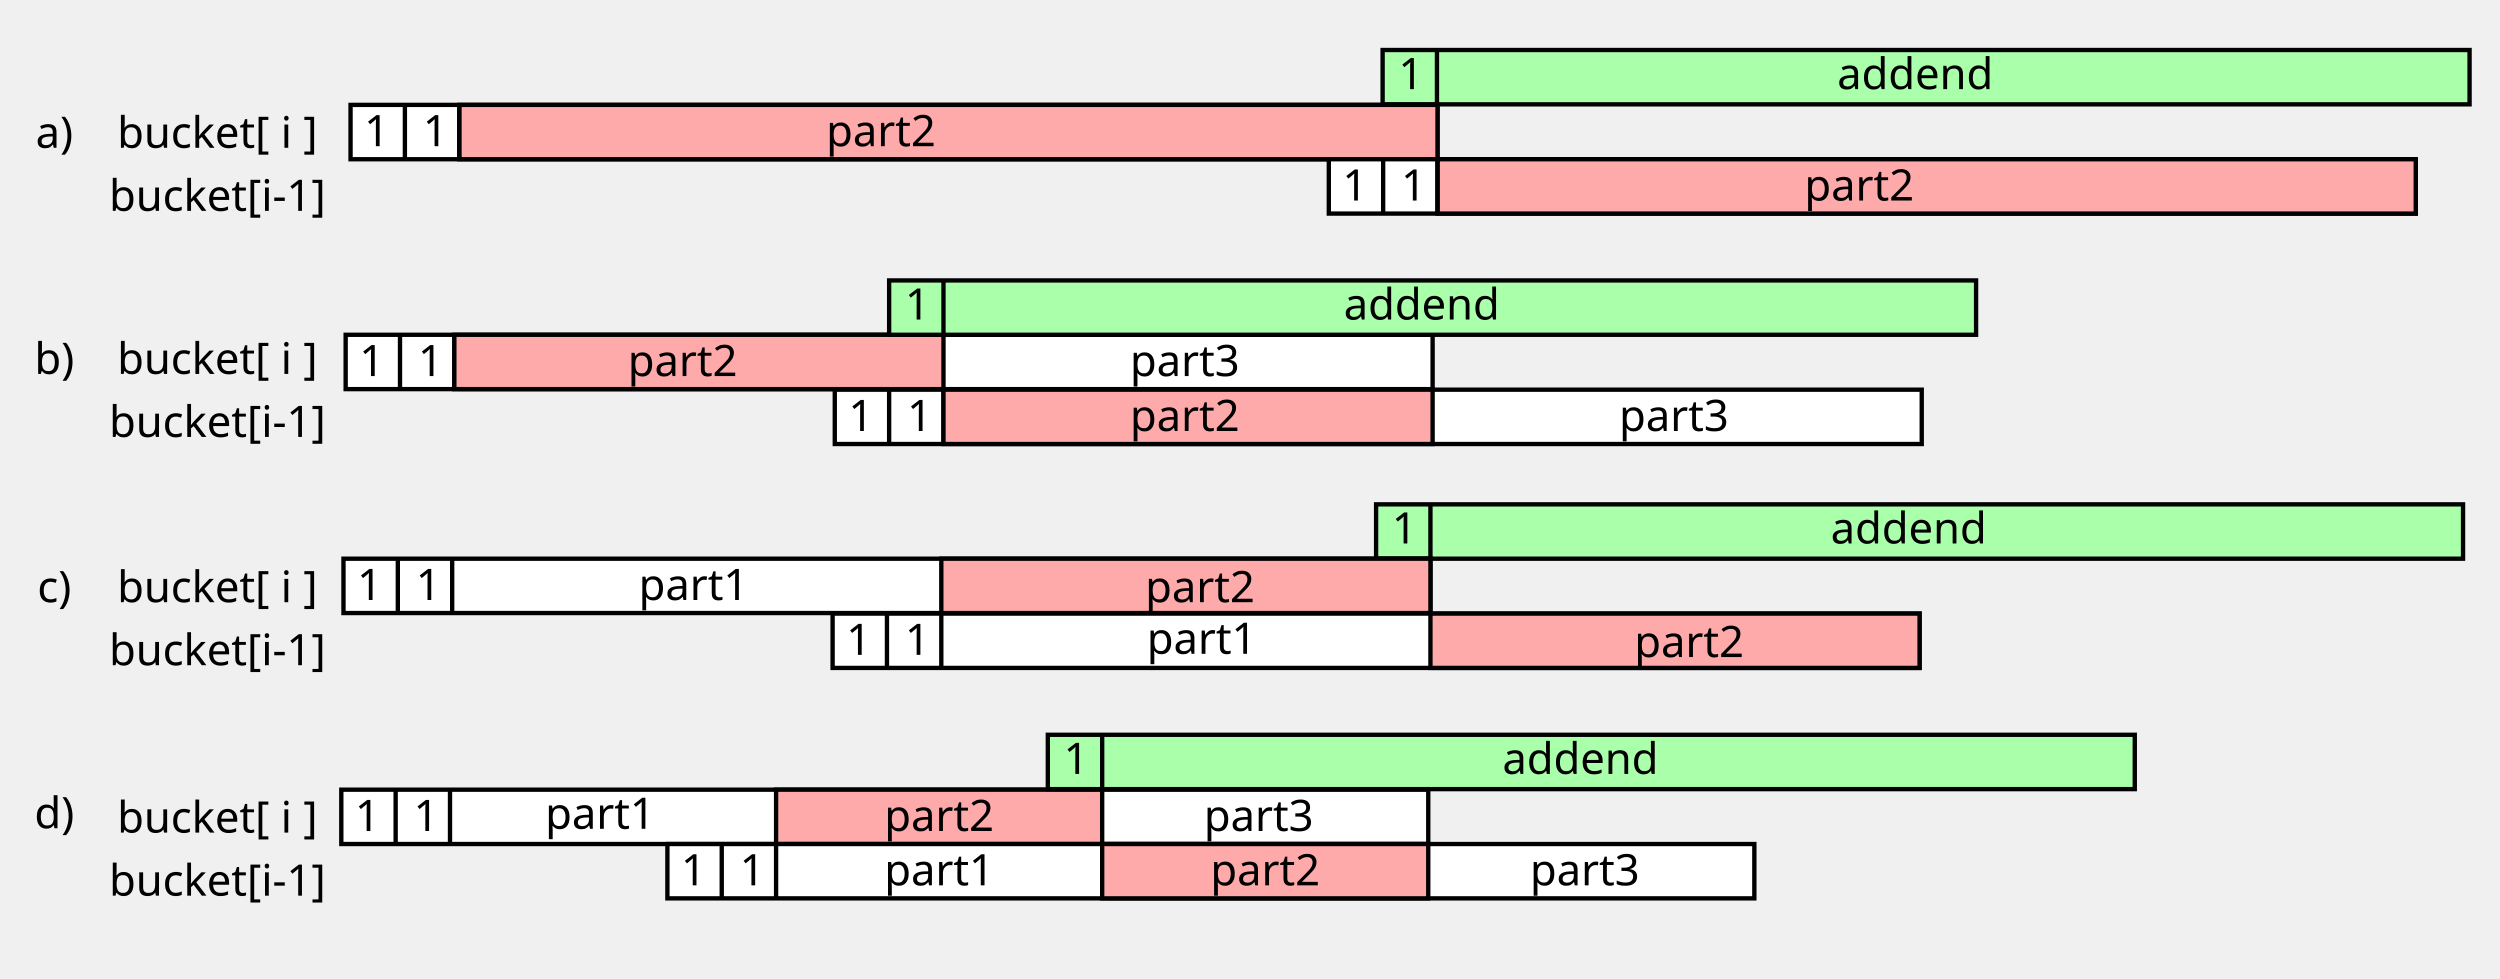
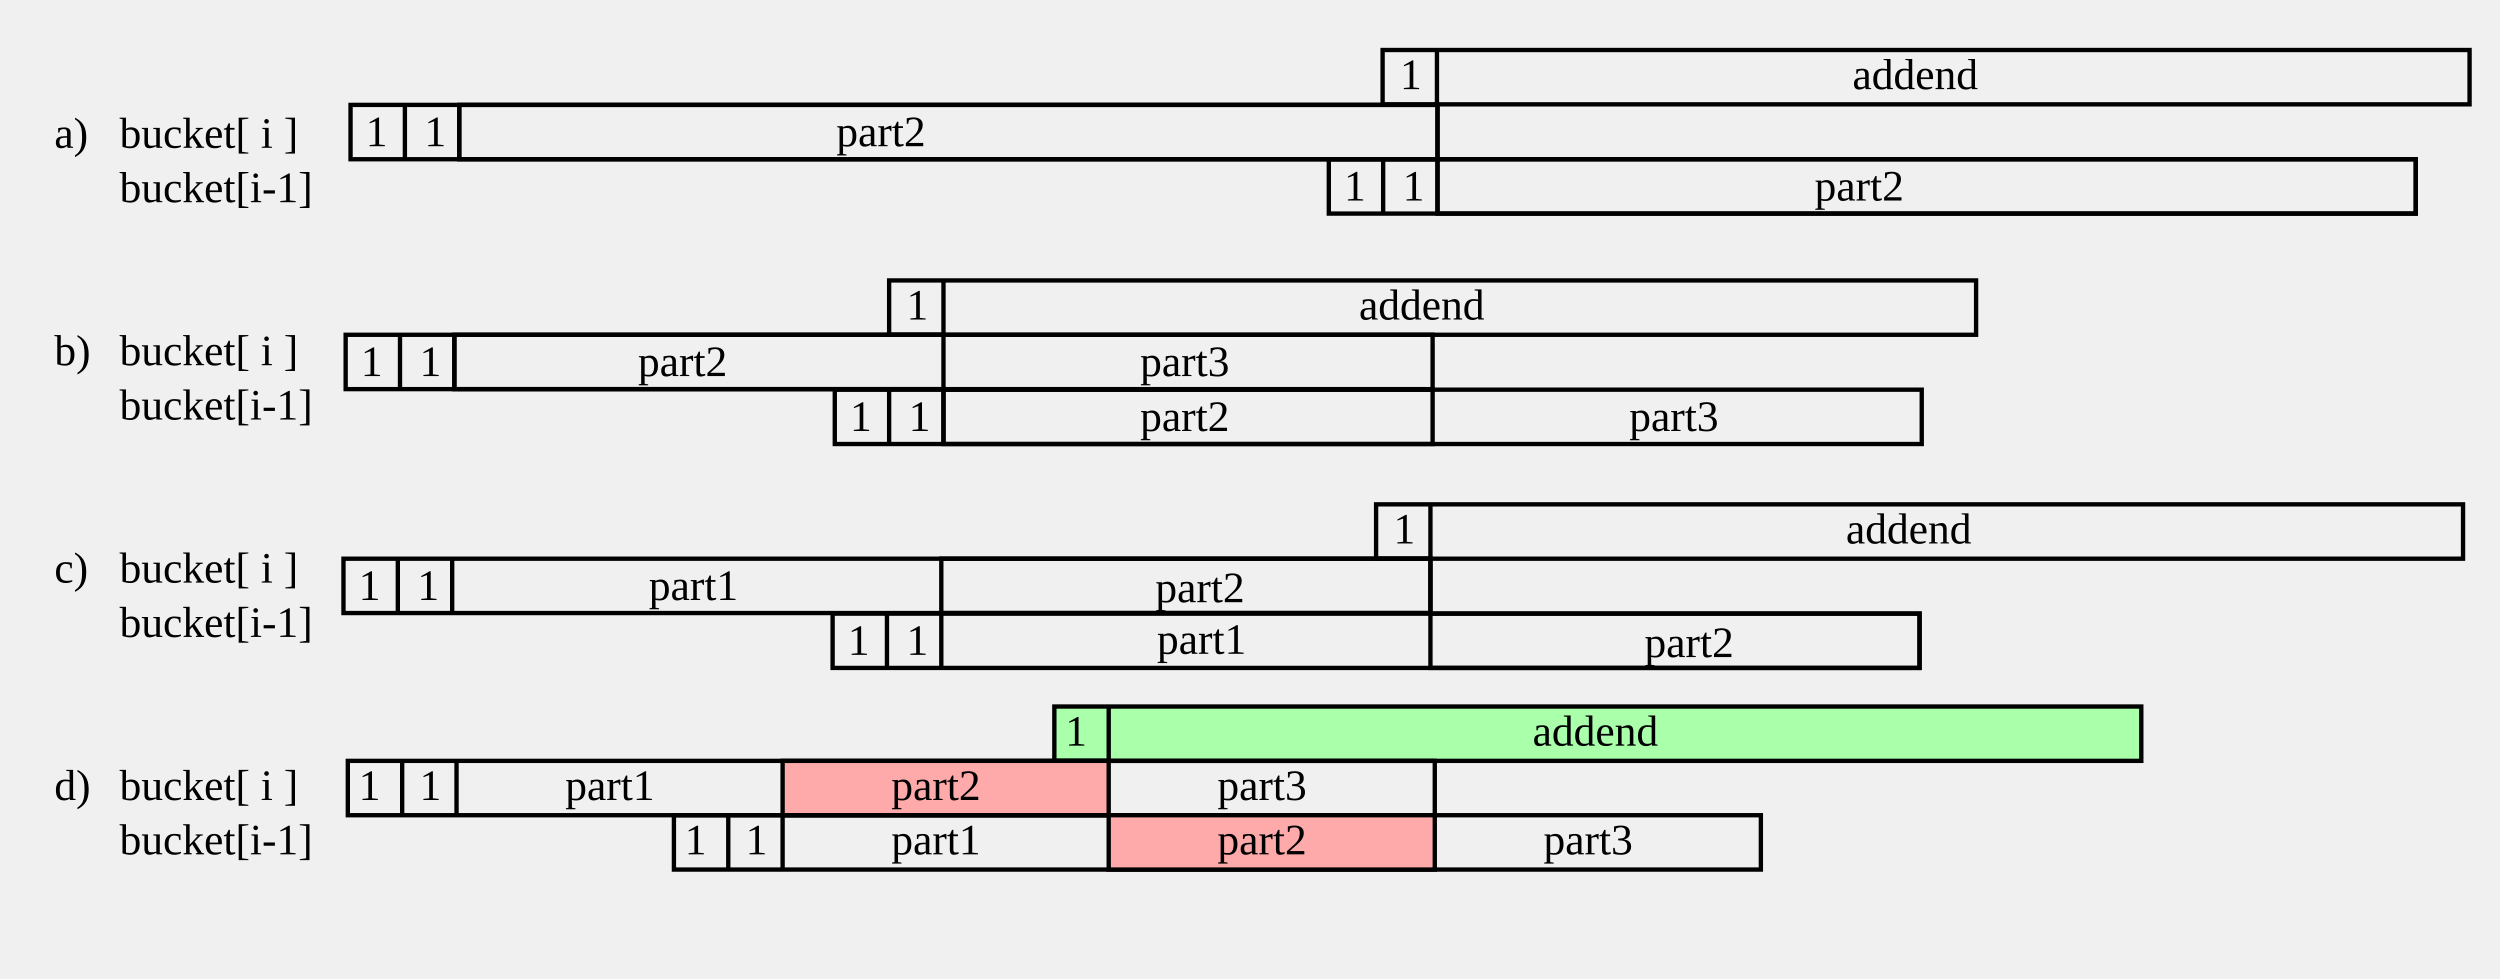
<svg xmlns="http://www.w3.org/2000/svg" width="1150" height="450">
+   <defs>
+     <style type="text/css">
+     
+     text {
+       fill: #000000;
+       stroke: #000000;
+       stroke-width: 0;
+       font-size: 20px;
+     }
+     text.blue {
+       fill: #0000ff;
+       stroke: #0000ff;
+     }
+     rect {
+       fill: #ffffff;
+       fill-opacity: 0;
+       stroke: #000000;
+       stroke-width: 2px;
+     }
+     rect.green {
+       fill: #aaffaa;
+       fill-opacity: 1.0;
+     }
+     rect.orange {
+       fill: #ffd4aa;
+       fill-opacity: 1.0;
+     }
+     rect.red {
+       fill: #ffaaaa;
+       fill-opacity: 1.0;
+     }
+     line {
+       stroke: #000000;
+       stroke-width: 2px;
+     }
+     line.blue {
+       stroke: #0000ff;
+     }
+     
+     </style>
+   </defs>
+   <g transform="translate(0,325)">
+     <g transform="translate(485,0)">
+       <rect height="25" width="500" x="0" class="green" />
+       <line x1="25" y1="0" x2="25" y2="25" />
+       <text x="5" y="18">1</text>
+       <text x="220" y="18">addend</text>
+     </g>
+     <g transform="translate(160,25)">
+       <rect height="25" width="500" />
+       <rect height="25" width="150" x="200" class="red" />
+       <line x1="25" y1="0" x2="25" y2="25" />
+       <line x1="50" y1="0" x2="50" y2="25" />
+       <text x="5" y="18">1</text>
+       <text x="33" y="18">1</text>
+       <text x="100" y="18">part1</text>
+       <text x="250" y="18">part2</text>
+       <text x="400" y="18">part3</text>
+     </g>
+     <g transform="translate(310,50)">
+       <rect height="25" width="500" />
+       <rect height="25" width="150" x="200" class="red" />
+       <line x1="25" y1="0" x2="25" y2="25" />
+       <line x1="50" y1="0" x2="50" y2="25" />
+       <text x="5" y="18">1</text>
+       <text x="33" y="18">1</text>
+       <text x="100" y="18">part1</text>
+       <text x="250" y="18">part2</text>
+       <text x="400" y="18">part3</text>
+     </g>
+   </g>
  <g>
-     <g id="svg_94">
-       <g id="svg_13">
-         <rect id="svg_29" height="25" width="500" y="363.25" x="157" stroke-linecap="null" stroke-linejoin="null" stroke-dasharray="null" stroke-width="2" stroke="#000000" fill="#ffffff" />
-         <rect id="svg_34" stroke="#000000" height="25" width="150" y="363.25" x="357" stroke-linecap="null" stroke-linejoin="null" stroke-dasharray="null" stroke-width="2" fill="#ffaaaa" />
-         <line id="svg_30" fill="none" stroke="#000000" stroke-width="2" stroke-dasharray="null" stroke-linejoin="null" stroke-linecap="null" x1="182" y1="388.25" x2="182" y2="363.25" />
-         <line id="svg_31" fill="none" stroke="#000000" stroke-width="2" stroke-dasharray="null" stroke-linejoin="null" stroke-linecap="null" x1="207" y1="388.25" x2="207" y2="363.25" />
-         <text id="svg_32" xml:space="preserve" text-anchor="middle" font-family="null" font-size="20" y="382.25" x="169" stroke-linecap="null" stroke-linejoin="null" stroke-dasharray="null" stroke-width="0" stroke="#000000" fill="#000000">1</text>
-         <text id="svg_33" xml:space="preserve" text-anchor="middle" font-family="null" font-size="20" y="382.25" x="196" stroke-linecap="null" stroke-linejoin="null" stroke-dasharray="null" stroke-width="0" stroke="#000000" fill="#000000">1</text>
-         <text id="svg_35" xml:space="preserve" text-anchor="middle" font-family="null" font-size="20" y="382.25" x="432" stroke-linecap="null" stroke-linejoin="null" stroke-dasharray="null" stroke-width="0" stroke="#000000" fill="#000000">part2</text>
-         <text id="svg_36" xml:space="preserve" text-anchor="middle" font-family="null" font-size="20" y="382.25" x="579" stroke-linecap="null" stroke-linejoin="null" stroke-dasharray="null" stroke-width="0" stroke="#000000" fill="#000000">part3</text>
-         <text xml:space="preserve" text-anchor="middle" font-family="null" font-size="20" y="381.25" x="276" stroke-linecap="null" stroke-linejoin="null" stroke-dasharray="null" stroke-width="0" stroke="#000000" fill="#000000" id="svg_12">part1</text>
-       </g>
-       <g id="svg_60">
-         <rect id="svg_61" height="25" width="500" y="338" x="482" stroke-linecap="null" stroke-linejoin="null" stroke-dasharray="null" stroke-width="2" stroke="#000000" fill="#aaffaa" />
-         <line id="svg_62" y2="363" x2="507" y1="338" x1="507" stroke-linecap="null" stroke-linejoin="null" stroke-dasharray="null" stroke-width="2" stroke="#000000" fill="none" />
-         <text id="svg_63" xml:space="preserve" text-anchor="middle" font-family="null" font-size="20" y="356" x="495" stroke-linecap="null" stroke-linejoin="null" stroke-dasharray="null" stroke-width="0" stroke="#000000" fill="#000000">1</text>
-         <text id="svg_64" xml:space="preserve" text-anchor="middle" font-family="null" font-size="20" y="356" x="727" stroke-linecap="null" stroke-linejoin="null" stroke-dasharray="null" stroke-width="0" stroke="#000000" fill="#000000">addend</text>
-       </g>
-       <g id="svg_75">
-         <rect id="svg_66" height="25" width="500" y="388.25" x="307" stroke-linecap="null" stroke-linejoin="null" stroke-dasharray="null" stroke-width="2" stroke="#000000" fill="#ffffff" />
-         <rect id="svg_67" stroke="#000000" height="25" width="150" y="388.25" x="507" stroke-linecap="null" stroke-linejoin="null" stroke-dasharray="null" stroke-width="2" fill="#ffaaaa" />
-         <line id="svg_68" fill="none" stroke="#000000" stroke-width="2" stroke-dasharray="null" stroke-linejoin="null" stroke-linecap="null" x1="332" y1="413.25" x2="332" y2="388.25" />
-         <line id="svg_69" fill="none" stroke="#000000" stroke-width="2" stroke-dasharray="null" stroke-linejoin="null" stroke-linecap="null" x1="357" y1="413.25" x2="357" y2="388.25" />
-         <text id="svg_70" xml:space="preserve" text-anchor="middle" font-family="null" font-size="20" y="407.25" x="319" stroke-linecap="null" stroke-linejoin="null" stroke-dasharray="null" stroke-width="0" stroke="#000000" fill="#000000">1</text>
-         <text id="svg_71" xml:space="preserve" text-anchor="middle" font-family="null" font-size="20" y="407.25" x="346" stroke-linecap="null" stroke-linejoin="null" stroke-dasharray="null" stroke-width="0" stroke="#000000" fill="#000000">1</text>
-         <text id="svg_72" xml:space="preserve" text-anchor="middle" font-family="null" font-size="20" y="407.25" x="582" stroke-linecap="null" stroke-linejoin="null" stroke-dasharray="null" stroke-width="0" stroke="#000000" fill="#000000">part2</text>
-         <text id="svg_73" xml:space="preserve" text-anchor="middle" font-family="null" font-size="20" y="407.25" x="729" stroke-linecap="null" stroke-linejoin="null" stroke-dasharray="null" stroke-width="0" stroke="#000000" fill="#000000">part3</text>
-         <text id="svg_74" xml:space="preserve" text-anchor="middle" font-family="null" font-size="20" y="407.25" x="432" stroke-linecap="null" stroke-linejoin="null" stroke-dasharray="null" stroke-width="0" stroke="#000000" fill="#000000">part1</text>
-       </g>
+     <g>
+       <rect height="25" width="500" y="232" x="633" stroke-width="2" fill="#aaffaa" />
+       <line y2="257" x2="658" y1="232" x1="658" stroke-width="2" fill="none" />
+       <text text-anchor="middle" y="250" x="646">1</text>
+       <text text-anchor="middle" y="250" x="878">addend</text>
    </g>
-     <g id="svg_95">
-       <g id="svg_55">
-         <rect id="svg_56" height="25" width="500" y="232" x="633" stroke-linecap="null" stroke-linejoin="null" stroke-dasharray="null" stroke-width="2" stroke="#000000" fill="#aaffaa" />
-         <line id="svg_57" y2="257" x2="658" y1="232" x1="658" stroke-linecap="null" stroke-linejoin="null" stroke-dasharray="null" stroke-width="2" stroke="#000000" fill="none" />
-         <text id="svg_58" xml:space="preserve" text-anchor="middle" font-family="null" font-size="20" y="250" x="646" stroke-linecap="null" stroke-linejoin="null" stroke-dasharray="null" stroke-width="0" stroke="#000000" fill="#000000">1</text>
-         <text id="svg_59" xml:space="preserve" text-anchor="middle" font-family="null" font-size="20" y="250" x="878" stroke-linecap="null" stroke-linejoin="null" stroke-dasharray="null" stroke-width="0" stroke="#000000" fill="#000000">addend</text>
-       </g>
-       <g id="svg_46">
-         <rect id="svg_78" height="25" width="500" y="257" x="158" stroke-linecap="null" stroke-linejoin="null" stroke-dasharray="null" stroke-width="2" fill="#ffffff" stroke="#000000" />
-         <text id="svg_79" xml:space="preserve" text-anchor="middle" font-family="null" font-size="20" y="276" x="197" stroke-linecap="null" stroke-linejoin="null" stroke-dasharray="null" stroke-width="0" fill="#000000" stroke="#000000">1</text>
-         <line id="svg_80" fill="none" stroke-width="2" stroke-dasharray="null" stroke-linejoin="null" stroke-linecap="null" x1="183" y1="282" x2="183" y2="257" stroke="#000000" />
-         <line id="svg_81" fill="none" stroke-width="2" stroke-dasharray="null" stroke-linejoin="null" stroke-linecap="null" x1="208" y1="282" x2="208" y2="257" stroke="#000000" />
-         <text id="svg_82" xml:space="preserve" text-anchor="middle" font-family="null" font-size="20" y="276" x="170" stroke-linecap="null" stroke-linejoin="null" stroke-dasharray="null" stroke-width="0" fill="#000000" stroke="#000000">1</text>
-         <rect id="svg_84" height="25" width="225" y="257" x="433" stroke-linecap="null" stroke-linejoin="null" stroke-dasharray="null" stroke-width="2" fill="#ffaaaa" stroke="#000000" />
-         <text id="svg_85" xml:space="preserve" text-anchor="middle" font-family="null" font-size="20" y="276" x="319" stroke-linecap="null" stroke-linejoin="null" stroke-dasharray="null" stroke-width="0" fill="#000000" stroke="#000000">part1</text>
-         <text id="svg_83" xml:space="preserve" text-anchor="middle" font-family="null" font-size="20" y="277" x="552" stroke-linecap="null" stroke-linejoin="null" stroke-dasharray="null" stroke-width="0" fill="#000000" stroke="#000000">part2</text>
-       </g>
-       <g id="svg_93">
-         <rect id="svg_77" height="25" width="500" y="282.25" x="383" stroke-linecap="null" stroke-linejoin="null" stroke-dasharray="null" stroke-width="2" fill="#ffffff" stroke="#000000" />
-         <text id="svg_86" xml:space="preserve" text-anchor="middle" font-family="null" font-size="20" y="301.25" x="422" stroke-linecap="null" stroke-linejoin="null" stroke-dasharray="null" stroke-width="0" fill="#000000" stroke="#000000">1</text>
-         <line id="svg_87" fill="none" stroke-width="2" stroke-dasharray="null" stroke-linejoin="null" stroke-linecap="null" x1="408" y1="307.25" x2="408" y2="282.25" stroke="#000000" />
-         <line id="svg_88" fill="none" stroke-width="2" stroke-dasharray="null" stroke-linejoin="null" stroke-linecap="null" x1="433" y1="307.25" x2="433" y2="282.25" stroke="#000000" />
-         <text id="svg_89" xml:space="preserve" text-anchor="middle" font-family="null" font-size="20" y="301.25" x="395" stroke-linecap="null" stroke-linejoin="null" stroke-dasharray="null" stroke-width="0" fill="#000000" stroke="#000000">1</text>
-         <rect id="svg_90" height="25" width="225" y="282.25" x="658" stroke-linecap="null" stroke-linejoin="null" stroke-dasharray="null" stroke-width="2" fill="#ffaaaa" stroke="#000000" />
-         <text id="svg_91" xml:space="preserve" text-anchor="middle" font-family="null" font-size="20" y="300.75" x="552.75" stroke-linecap="null" stroke-linejoin="null" stroke-dasharray="null" stroke-width="0" fill="#000000" stroke="#000000">part1</text>
-         <text id="svg_92" xml:space="preserve" text-anchor="middle" font-family="null" font-size="20" y="302.25" x="777" stroke-linecap="null" stroke-linejoin="null" stroke-dasharray="null" stroke-width="0" fill="#000000" stroke="#000000">part2</text>
-       </g>
+     <g>
+       <rect height="25" width="500" y="257" x="158" stroke-width="2" fill="#ffffff" stroke="#000000" />
+       <text text-anchor="middle" y="276" x="197" stroke="#000000">1</text>
+       <line fill="none" stroke-width="2" x1="183" y1="282" x2="183" y2="257" stroke="#000000" />
+       <line fill="none" stroke-width="2" x1="208" y1="282" x2="208" y2="257" stroke="#000000" />
+       <text text-anchor="middle" y="276" x="170" stroke="#000000">1</text>
+       <rect height="25" width="225" y="257" x="433" stroke-width="2" fill="#ffaaaa" stroke="#000000" />
+       <text text-anchor="middle" y="276" x="319" stroke="#000000">part1</text>
+       <text text-anchor="middle" y="277" x="552" stroke="#000000">part2</text>
    </g>
-     <g id="svg_96">
-       <g id="svg_15">
-         <rect id="svg_19" height="25" width="500" y="154" x="159" stroke-linecap="null" stroke-linejoin="null" stroke-dasharray="null" stroke-width="2" fill="#ffffff" stroke="#000000" />
-         <text id="svg_23" xml:space="preserve" text-anchor="middle" font-family="null" font-size="20" y="173" x="198" stroke-linecap="null" stroke-linejoin="null" stroke-dasharray="null" stroke-width="0" fill="#000000" stroke="#000000">1</text>
-         <line id="svg_20" fill="none" stroke-width="2" stroke-dasharray="null" stroke-linejoin="null" stroke-linecap="null" x1="184" y1="179" x2="184" y2="154" stroke="#000000" />
-         <line id="svg_21" fill="none" stroke-width="2" stroke-dasharray="null" stroke-linejoin="null" stroke-linecap="null" x1="209" y1="179" x2="209" y2="154" stroke="#000000" />
-         <text id="svg_22" xml:space="preserve" text-anchor="middle" font-family="null" font-size="20" y="173" x="171" stroke-linecap="null" stroke-linejoin="null" stroke-dasharray="null" stroke-width="0" fill="#000000" stroke="#000000">1</text>
-         <text id="svg_28" xml:space="preserve" text-anchor="middle" font-family="null" font-size="20" y="173" x="545" stroke-linecap="null" stroke-linejoin="null" stroke-dasharray="null" stroke-width="0" fill="#000000" stroke="#000000">part3</text>
-         <rect id="svg_25" height="25" width="225" y="154" x="209" stroke-linecap="null" stroke-linejoin="null" stroke-dasharray="null" stroke-width="2" fill="#ffaaaa" stroke="#000000" />
-         <text id="svg_26" xml:space="preserve" text-anchor="middle" font-family="null" font-size="20" y="173" x="314" stroke-linecap="null" stroke-linejoin="null" stroke-dasharray="null" stroke-width="0" fill="#000000" stroke="#000000">part2</text>
-       </g>
-       <g id="svg_41">
-         <rect id="svg_42" height="25" width="500" y="129" x="409" stroke-linecap="null" stroke-linejoin="null" stroke-dasharray="null" stroke-width="2" stroke="#000000" fill="#aaffaa" />
-         <line id="svg_43" y2="154" x2="434" y1="129" x1="434" stroke-linecap="null" stroke-linejoin="null" stroke-dasharray="null" stroke-width="2" stroke="#000000" fill="none" />
-         <text id="svg_44" xml:space="preserve" text-anchor="middle" font-family="null" font-size="20" y="147" x="422" stroke-linecap="null" stroke-linejoin="null" stroke-dasharray="null" stroke-width="0" stroke="#000000" fill="#000000">1</text>
-         <text id="svg_45" xml:space="preserve" text-anchor="middle" font-family="null" font-size="20" y="147" x="654" stroke-linecap="null" stroke-linejoin="null" stroke-dasharray="null" stroke-width="0" stroke="#000000" fill="#000000">addend</text>
-       </g>
-       <g id="svg_76">
-         <rect id="svg_47" height="25" width="500" y="179.25" x="384" stroke-linecap="null" stroke-linejoin="null" stroke-dasharray="null" stroke-width="2" fill="#ffffff" stroke="#000000" />
-         <text id="svg_48" xml:space="preserve" text-anchor="middle" font-family="null" font-size="20" y="198.25" x="423" stroke-linecap="null" stroke-linejoin="null" stroke-dasharray="null" stroke-width="0" fill="#000000" stroke="#000000">1</text>
-         <line id="svg_49" fill="none" stroke-width="2" stroke-dasharray="null" stroke-linejoin="null" stroke-linecap="null" x1="409" y1="204.25" x2="409" y2="179.25" stroke="#000000" />
-         <line id="svg_50" fill="none" stroke-width="2" stroke-dasharray="null" stroke-linejoin="null" stroke-linecap="null" x1="434" y1="204.25" x2="434" y2="179.25" stroke="#000000" />
-         <text id="svg_51" xml:space="preserve" text-anchor="middle" font-family="null" font-size="20" y="198.25" x="396" stroke-linecap="null" stroke-linejoin="null" stroke-dasharray="null" stroke-width="0" fill="#000000" stroke="#000000">1</text>
-         <text id="svg_52" xml:space="preserve" text-anchor="middle" font-family="null" font-size="20" y="198.25" x="770" stroke-linecap="null" stroke-linejoin="null" stroke-dasharray="null" stroke-width="0" fill="#000000" stroke="#000000">part3</text>
-         <rect id="svg_53" height="25" width="225" y="179.25" x="434" stroke-linecap="null" stroke-linejoin="null" stroke-dasharray="null" stroke-width="2" fill="#ffaaaa" stroke="#000000" />
-         <text id="svg_54" xml:space="preserve" text-anchor="middle" font-family="null" font-size="20" y="198.25" x="545" stroke-linecap="null" stroke-linejoin="null" stroke-dasharray="null" stroke-width="0" fill="#000000" stroke="#000000">part2</text>
-       </g>
+     <g>
+       <rect height="25" width="500" y="282.25" x="383" stroke-width="2" fill="#ffffff" stroke="#000000" />
+       <text text-anchor="middle" y="301.25" x="422" stroke="#000000">1</text>
+       <line fill="none" stroke-width="2" x1="408" y1="307.25" x2="408" y2="282.25" stroke="#000000" />
+       <line fill="none" stroke-width="2" x1="433" y1="307.25" x2="433" y2="282.25" stroke="#000000" />
+       <text text-anchor="middle" y="301.25" x="395" stroke="#000000">1</text>
+       <rect height="25" width="225" y="282.25" x="658" stroke-width="2" fill="#ffaaaa" stroke="#000000" />
+       <text text-anchor="middle" y="300.75" x="552.75" stroke="#000000">part1</text>
+       <text text-anchor="middle" y="302.25" x="777" stroke="#000000">part2</text>
    </g>
-     <g id="svg_97">
-       <g id="svg_11">
-         <rect id="svg_1" height="25" width="500" y="23" x="636" stroke-linecap="null" stroke-linejoin="null" stroke-dasharray="null" stroke-width="2" stroke="#000000" fill="#aaffaa" />
-         <line id="svg_3" y2="48" x2="661" y1="23" x1="661" stroke-linecap="null" stroke-linejoin="null" stroke-dasharray="null" stroke-width="2" stroke="#000000" fill="none" />
-         <text xml:space="preserve" text-anchor="middle" font-family="null" font-size="20" id="svg_4" y="41" x="649" stroke-linecap="null" stroke-linejoin="null" stroke-dasharray="null" stroke-width="0" stroke="#000000" fill="#000000">1</text>
-         <text xml:space="preserve" text-anchor="middle" font-family="null" font-size="20" y="41" x="881" stroke-linecap="null" stroke-linejoin="null" stroke-dasharray="null" stroke-width="0" stroke="#000000" fill="#000000" id="svg_5">addend</text>
-       </g>
-       <g id="svg_27">
-         <rect id="svg_2" height="25" width="500" y="48.25" x="161.25" stroke-linecap="null" stroke-linejoin="null" stroke-dasharray="null" stroke-width="2" stroke="#000000" fill="#ffffff" />
-         <rect id="svg_24" height="25" width="450" y="48.25" x="211.25" stroke-linecap="null" stroke-linejoin="null" stroke-dasharray="null" stroke-width="2" stroke="#000000" fill="#ffaaaa" />
-         <line fill="none" stroke="#000000" stroke-width="2" stroke-dasharray="null" stroke-linejoin="null" stroke-linecap="null" x1="186.25" y1="73.25" x2="186.25" y2="48.25" id="svg_7" />
-         <line id="svg_8" fill="none" stroke="#000000" stroke-width="2" stroke-dasharray="null" stroke-linejoin="null" stroke-linecap="null" x1="211.25" y1="73.25" x2="211.25" y2="48.25" />
-         <text xml:space="preserve" text-anchor="middle" font-family="null" font-size="20" y="67.25" x="173.25" stroke-linecap="null" stroke-linejoin="null" stroke-dasharray="null" stroke-width="0" stroke="#000000" fill="#000000" id="svg_6">1</text>
-         <text xml:space="preserve" text-anchor="middle" font-family="null" font-size="20" y="67.25" x="200.25" stroke-linecap="null" stroke-linejoin="null" stroke-dasharray="null" stroke-width="0" stroke="#000000" fill="#000000" id="svg_9">1</text>
-         <text xml:space="preserve" text-anchor="middle" font-family="null" font-size="20" y="67.25" x="405.25" stroke-linecap="null" stroke-linejoin="null" stroke-dasharray="null" stroke-width="0" stroke="#000000" fill="#000000" id="svg_10">part2</text>
-       </g>
-       <g id="svg_14">
-         <rect id="svg_16" height="25" width="500" y="73.25" x="611.25" stroke-linecap="null" stroke-linejoin="null" stroke-dasharray="null" stroke-width="2" stroke="#000000" fill="#ffffff" />
-         <rect id="svg_17" height="25" width="450" y="73.25" x="661.25" stroke-linecap="null" stroke-linejoin="null" stroke-dasharray="null" stroke-width="2" stroke="#000000" fill="#ffaaaa" />
-         <line id="svg_18" fill="none" stroke="#000000" stroke-width="2" stroke-dasharray="null" stroke-linejoin="null" stroke-linecap="null" x1="636.25" y1="98.25" x2="636.25" y2="73.25" />
-         <line id="svg_37" fill="none" stroke="#000000" stroke-width="2" stroke-dasharray="null" stroke-linejoin="null" stroke-linecap="null" x1="661.25" y1="98.25" x2="661.25" y2="73.25" />
-         <text id="svg_38" xml:space="preserve" text-anchor="middle" font-family="null" font-size="20" y="92.25" x="623.25" stroke-linecap="null" stroke-linejoin="null" stroke-dasharray="null" stroke-width="0" stroke="#000000" fill="#000000">1</text>
-         <text id="svg_39" xml:space="preserve" text-anchor="middle" font-family="null" font-size="20" y="92.25" x="650.25" stroke-linecap="null" stroke-linejoin="null" stroke-dasharray="null" stroke-width="0" stroke="#000000" fill="#000000">1</text>
-         <text id="svg_40" xml:space="preserve" text-anchor="middle" font-family="null" font-size="20" y="92.25" x="855.25" stroke-linecap="null" stroke-linejoin="null" stroke-dasharray="null" stroke-width="0" stroke="#000000" fill="#000000">part2</text>
-       </g>
+   </g>
+   <g>
+     <g>
+       <rect height="25" width="500" y="154" x="159" stroke-width="2" fill="#ffffff" stroke="#000000" />
+       <text text-anchor="middle" y="173" x="198" stroke="#000000">1</text>
+       <line fill="none" stroke-width="2" x1="184" y1="179" x2="184" y2="154" stroke="#000000" />
+       <line fill="none" stroke-width="2" x1="209" y1="179" x2="209" y2="154" stroke="#000000" />
+       <text text-anchor="middle" y="173" x="171" stroke="#000000">1</text>
+       <text text-anchor="middle" y="173" x="545" stroke="#000000">part3</text>
+       <rect height="25" width="225" y="154" x="209" stroke-width="2" fill="#ffaaaa" stroke="#000000" />
+       <text text-anchor="middle" y="173" x="314" stroke="#000000">part2</text>
    </g>
-     <g id="svg_109">
-       <text xml:space="preserve" text-anchor="middle" font-family="null" font-size="20" id="svg_98" y="68" x="100" stroke-linecap="null" stroke-linejoin="null" stroke-dasharray="null" stroke-width="0" stroke="#000000" fill="#000000">bucket[ i ]</text>
-       <text id="svg_99" xml:space="preserve" text-anchor="middle" font-family="null" font-size="20" y="97" x="100" stroke-linecap="null" stroke-linejoin="null" stroke-dasharray="null" stroke-width="0" stroke="#000000" fill="#000000">bucket[i-1]</text>
-       <text id="svg_100" xml:space="preserve" text-anchor="middle" font-family="null" font-size="20" y="68" x="25" stroke-linecap="null" stroke-linejoin="null" stroke-dasharray="null" stroke-width="0" stroke="#000000" fill="#000000">a)</text>
+     <g>
+       <rect height="25" width="500" y="129" x="409" stroke-width="2" fill="#aaffaa" />
+       <line y2="154" x2="434" y1="129" x1="434" stroke-width="2" fill="none" />
+       <text text-anchor="middle" y="147" x="422">1</text>
+       <text text-anchor="middle" y="147" x="654">addend</text>
    </g>
-     <g id="svg_110">
-       <text xml:space="preserve" text-anchor="middle" font-family="null" font-size="20" y="172" x="100" stroke-linecap="null" stroke-linejoin="null" stroke-dasharray="null" stroke-width="0" stroke="#000000" fill="#000000" id="svg_65">bucket[ i ]</text>
-       <text xml:space="preserve" text-anchor="middle" font-family="null" font-size="20" y="201" x="100" stroke-linecap="null" stroke-linejoin="null" stroke-dasharray="null" stroke-width="0" stroke="#000000" fill="#000000" id="svg_101">bucket[i-1]</text>
-       <text xml:space="preserve" text-anchor="middle" font-family="null" font-size="20" y="172" x="25" stroke-linecap="null" stroke-linejoin="null" stroke-dasharray="null" stroke-width="0" stroke="#000000" fill="#000000" id="svg_102">b)</text>
+     <g>
+       <rect height="25" width="500" y="179.25" x="384" stroke-width="2" fill="#ffffff" stroke="#000000" />
+       <text text-anchor="middle" y="198.25" x="423" stroke="#000000">1</text>
+       <line fill="none" stroke-width="2" x1="409" y1="204.25" x2="409" y2="179.25" stroke="#000000" />
+       <line fill="none" stroke-width="2" x1="434" y1="204.25" x2="434" y2="179.25" stroke="#000000" />
+       <text text-anchor="middle" y="198.25" x="396" stroke="#000000">1</text>
+       <text text-anchor="middle" y="198.25" x="770" stroke="#000000">part3</text>
+       <rect height="25" width="225" y="179.25" x="434" stroke-width="2" fill="#ffaaaa" stroke="#000000" />
+       <text text-anchor="middle" y="198.25" x="545" stroke="#000000">part2</text>
    </g>
-     <g id="svg_111">
-       <text xml:space="preserve" text-anchor="middle" font-family="null" font-size="20" y="383" x="100" stroke-linecap="null" stroke-linejoin="null" stroke-dasharray="null" stroke-width="0" stroke="#000000" fill="#000000" id="svg_106">bucket[ i ]</text>
-       <text xml:space="preserve" text-anchor="middle" font-family="null" font-size="20" y="412" x="100" stroke-linecap="null" stroke-linejoin="null" stroke-dasharray="null" stroke-width="0" stroke="#000000" fill="#000000" id="svg_107">bucket[i-1]</text>
-       <text xml:space="preserve" text-anchor="middle" font-family="null" font-size="20" y="381" x="25" stroke-linecap="null" stroke-linejoin="null" stroke-dasharray="null" stroke-width="0" stroke="#000000" fill="#000000" id="svg_108">d)</text>
+   </g>
+   <g>
+     <g>
+       <rect height="25" width="500" y="23" x="636" stroke-width="2" fill="#aaffaa" />
+       <line y2="48" x2="661" y1="23" x1="661" stroke-width="2" fill="none" />
+       <text text-anchor="middle" y="41" x="649">1</text>
+       <text text-anchor="middle" y="41" x="881">addend</text>
    </g>
-     <g id="svg_112">
-       <text xml:space="preserve" text-anchor="middle" font-family="null" font-size="20" y="277" x="100" stroke-linecap="null" stroke-linejoin="null" stroke-dasharray="null" stroke-width="0" stroke="#000000" fill="#000000" id="svg_103">bucket[ i ]</text>
-       <text xml:space="preserve" text-anchor="middle" font-family="null" font-size="20" y="306" x="100" stroke-linecap="null" stroke-linejoin="null" stroke-dasharray="null" stroke-width="0" stroke="#000000" fill="#000000" id="svg_104">bucket[i-1]</text>
-       <text xml:space="preserve" text-anchor="middle" font-family="null" font-size="20" y="277" x="25" stroke-linecap="null" stroke-linejoin="null" stroke-dasharray="null" stroke-width="0" stroke="#000000" fill="#000000" id="svg_105">c)</text>
+     <g>
+       <rect height="25" width="500" y="48.25" x="161.25" stroke-width="2" fill="#ffffff" />
+       <rect height="25" width="450" y="48.25" x="211.25" stroke-width="2" fill="#ffaaaa" />
+       <line fill="none" stroke-width="2" x1="186.25" y1="73.25" x2="186.25" y2="48.25" />
+       <line fill="none" stroke-width="2" x1="211.25" y1="73.25" x2="211.25" y2="48.25" />
+       <text text-anchor="middle" y="67.25" x="173.25">1</text>
+       <text text-anchor="middle" y="67.25" x="200.25">1</text>
+       <text text-anchor="middle" y="67.25" x="405.25">part2</text>
+     </g>
+     <g>
+       <rect height="25" width="500" y="73.25" x="611.25" stroke-width="2" fill="#ffffff" />
+       <rect height="25" width="450" y="73.25" x="661.25" stroke-width="2" fill="#ffaaaa" />
+       <line fill="none" stroke-width="2" x1="636.25" y1="98.25" x2="636.25" y2="73.25" />
+       <line fill="none" stroke-width="2" x1="661.25" y1="98.25" x2="661.25" y2="73.25" />
+       <text text-anchor="middle" y="92.25" x="623.25">1</text>
+       <text text-anchor="middle" y="92.25" x="650.25">1</text>
+       <text text-anchor="middle" y="92.25" x="855.25">part2</text>
+     </g>
+   </g>
+   <g transform="translate(25,68)">
+     <text x="0" y="0">a)</text>
+     <text x="30" y="0">bucket[ i ]</text>
+     <text x="30" y="25">bucket[i-1]</text>
+     <g transform="translate(0,100)">
+       <text x="0" y="0">b)</text>
+       <text x="30" y="0">bucket[ i ]</text>
+       <text x="30" y="25">bucket[i-1]</text>
+     </g>
+     <g transform="translate(0,200)">
+       <text x="0" y="0">c)</text>
+       <text x="30" y="0">bucket[ i ]</text>
+       <text x="30" y="25">bucket[i-1]</text>
+     </g>
+     <g transform="translate(0,300)">
+       <text x="0" y="0">d)</text>
+       <text x="30" y="0">bucket[ i ]</text>
+       <text x="30" y="25">bucket[i-1]</text>
    </g>
  </g>
</svg>
